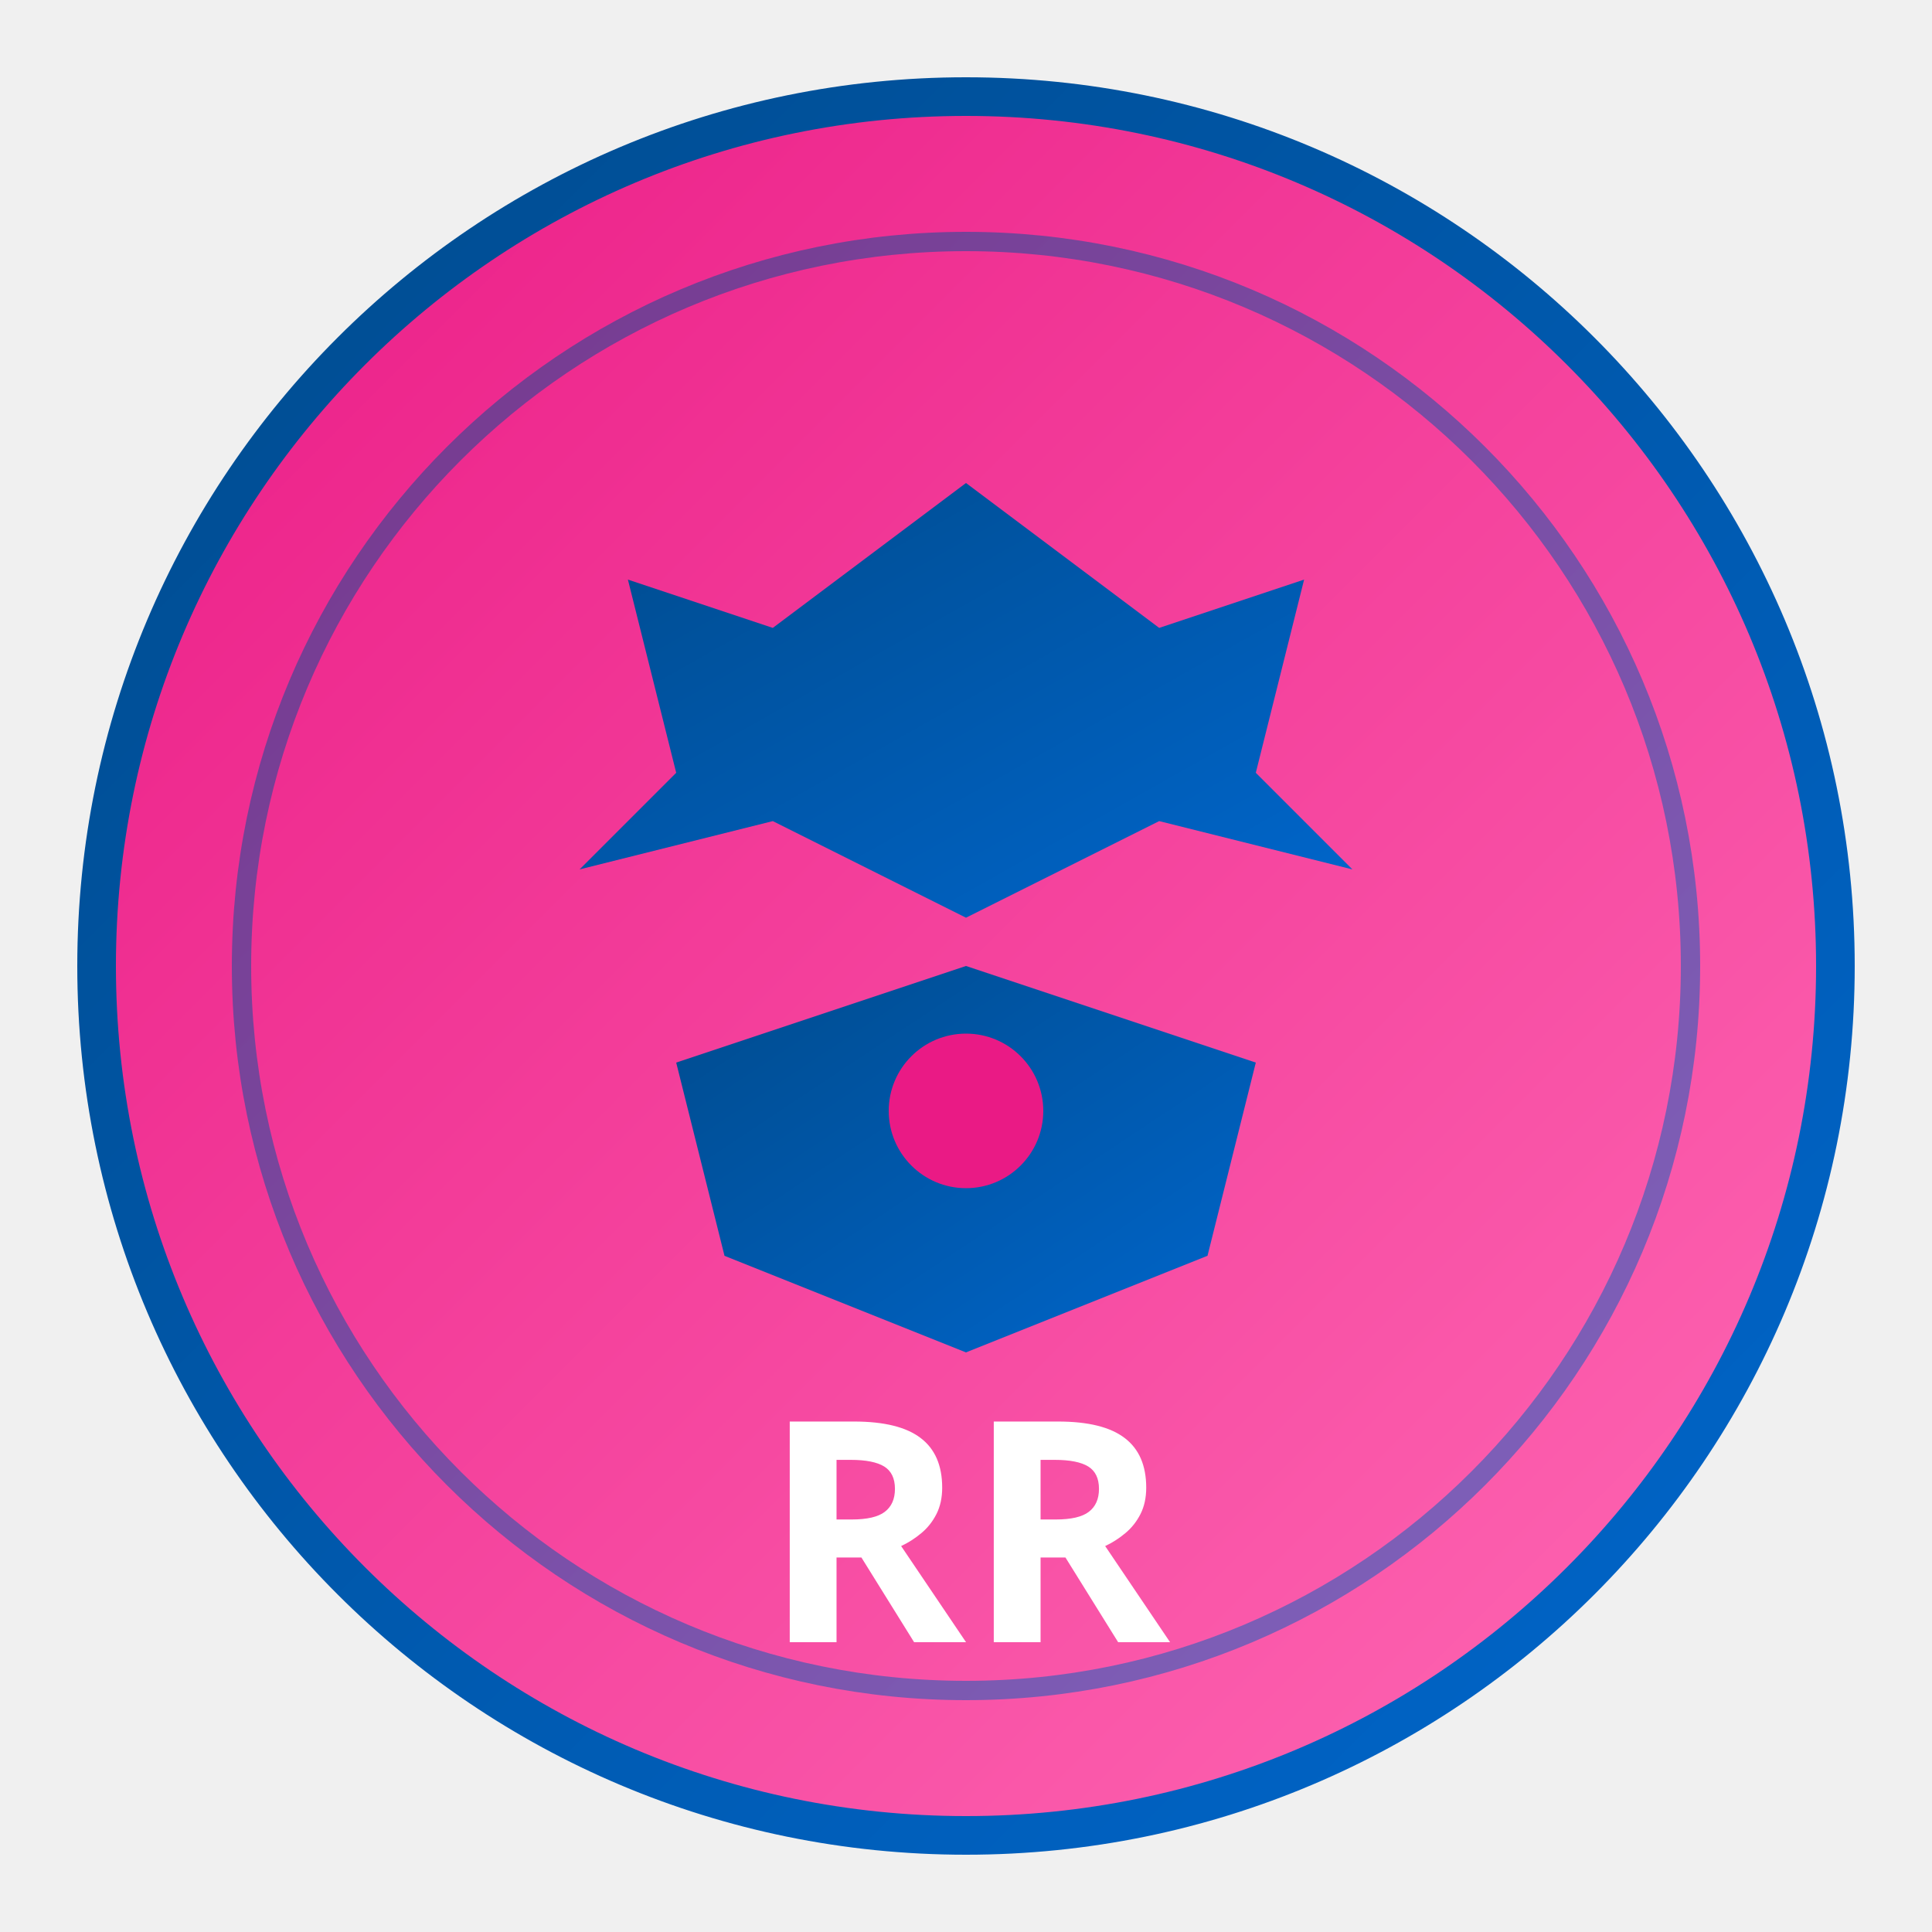
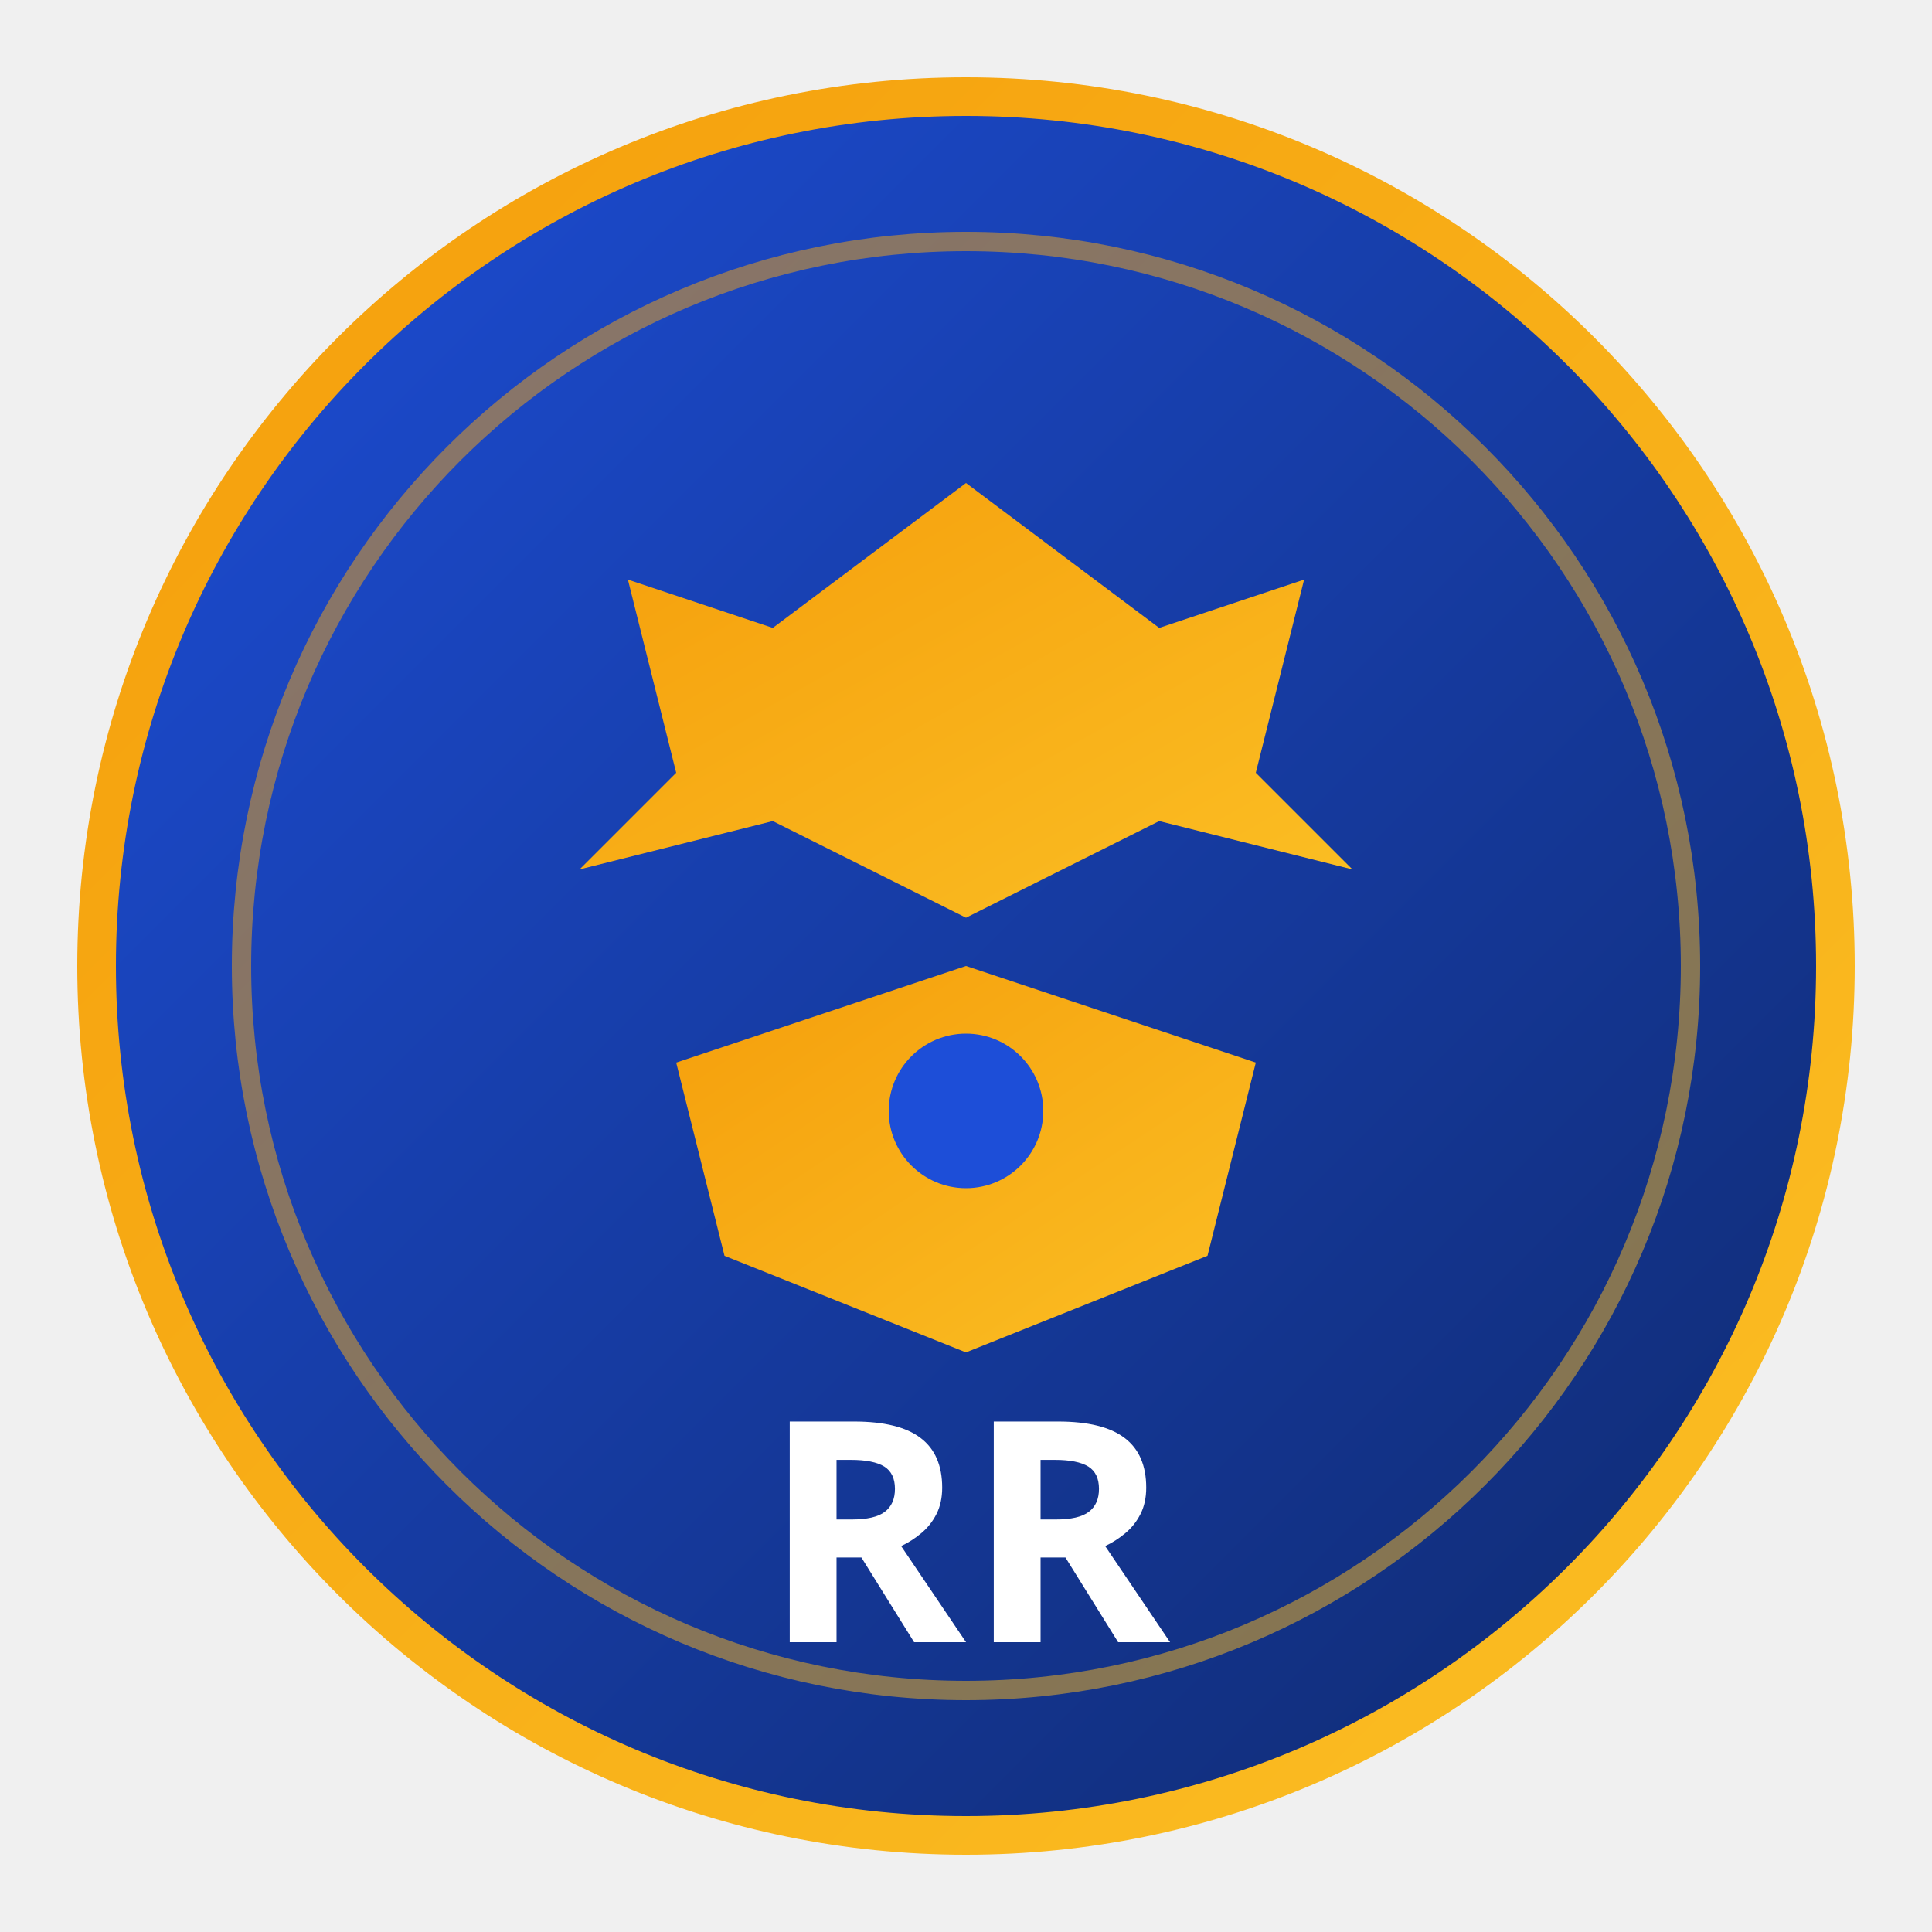
<svg xmlns="http://www.w3.org/2000/svg" viewBox="0 0 200 200">
  <defs>
    <linearGradient id="rrGradient" x1="0%" y1="0%" x2="100%" y2="100%">
-       <stop offset="0%" style="stop-color:#EA1A85;stop-opacity:1" />
-       <stop offset="100%" style="stop-color:#FF6BB5;stop-opacity:1" />
+       <stop offset="0%" style="stop-color:#1D4ED8;stop-opacity:1" />
+       <stop offset="100%" style="stop-color:#0F296D;stop-opacity:1" />
    </linearGradient>
-     <linearGradient id="rrBlue" x1="0%" y1="0%" x2="100%" y2="100%">
-       <stop offset="0%" style="stop-color:#004B8D;stop-opacity:1" />
-       <stop offset="100%" style="stop-color:#0066CC;stop-opacity:1" />
+     <linearGradient id="rrGold" x1="0%" y1="0%" x2="100%" y2="100%">
+       <stop offset="0%" style="stop-color:#F59E0B;stop-opacity:1" />
+       <stop offset="100%" style="stop-color:#FBBF24;stop-opacity:1" />
    </linearGradient>
  </defs>
-   <circle cx="100" cy="100" r="90" fill="url(#rrGradient)" stroke="url(#rrBlue)" stroke-width="4" />
-   <circle cx="100" cy="100" r="75" fill="none" stroke="url(#rrBlue)" stroke-width="2" opacity="0.5" />
-   <path d="M 100 50 L 120 65 L 135 60 L 130 80 L 140 90 L 120 85 L 100 95 L 80 85 L 60 90 L 70 80 L 65 60 L 80 65 Z" fill="url(#rrBlue)" />
-   <path d="M 100 100 L 130 110 L 125 130 L 100 140 L 75 130 L 70 110 Z" fill="url(#rrBlue)" />
-   <circle cx="100" cy="115" r="8" fill="#EA1A85" />
+   <circle cx="100" cy="100" r="90" fill="url(#rrGradient)" stroke="url(#rrGold)" stroke-width="4" />
+   <circle cx="100" cy="100" r="75" fill="none" stroke="url(#rrGold)" stroke-width="2" opacity="0.5" />
+   <path d="M 100 50 L 120 65 L 135 60 L 130 80 L 140 90 L 120 85 L 100 95 L 80 85 L 60 90 L 70 80 L 65 60 L 80 65 Z" fill="url(#rrGold)" />
+   <path d="M 100 100 L 130 110 L 125 130 L 100 140 L 75 130 L 70 110 Z" fill="url(#rrGold)" />
+   <circle cx="100" cy="115" r="8" fill="#1D4ED8" />
  <text x="100" y="170" font-family="Arial Black, sans-serif" font-size="32" font-weight="900" fill="#FFFFFF" text-anchor="middle">RR</text>
</svg>
